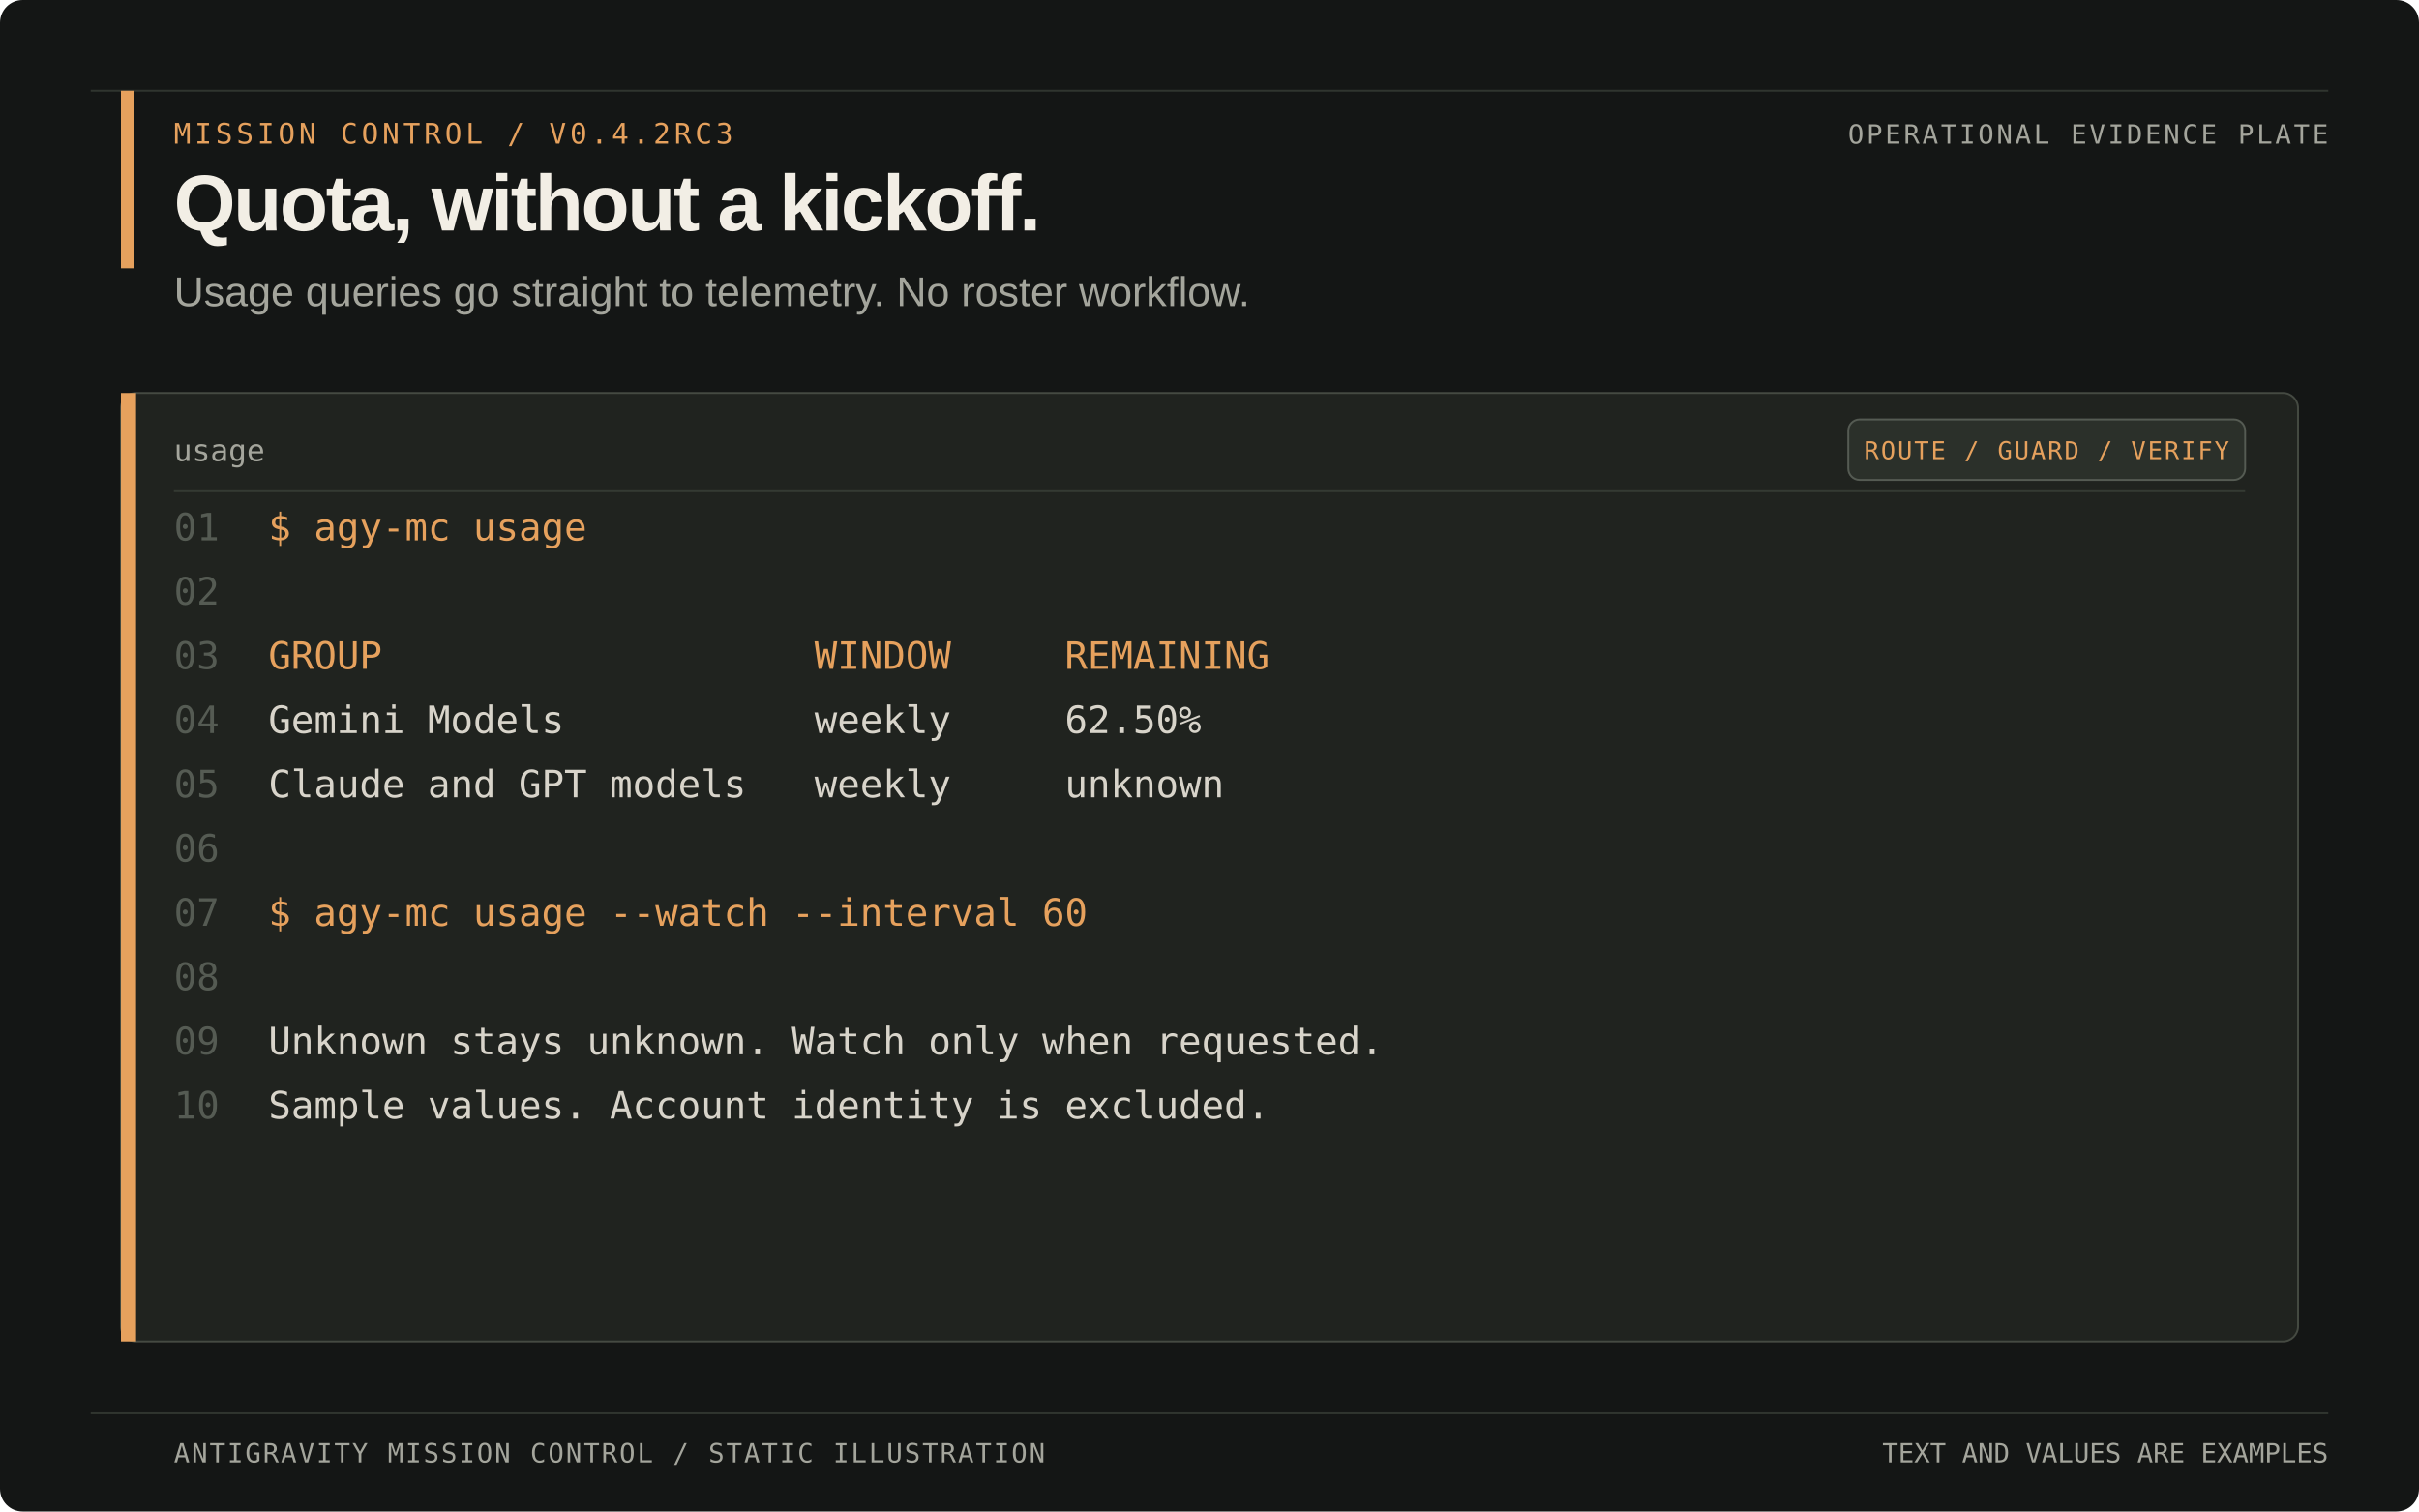
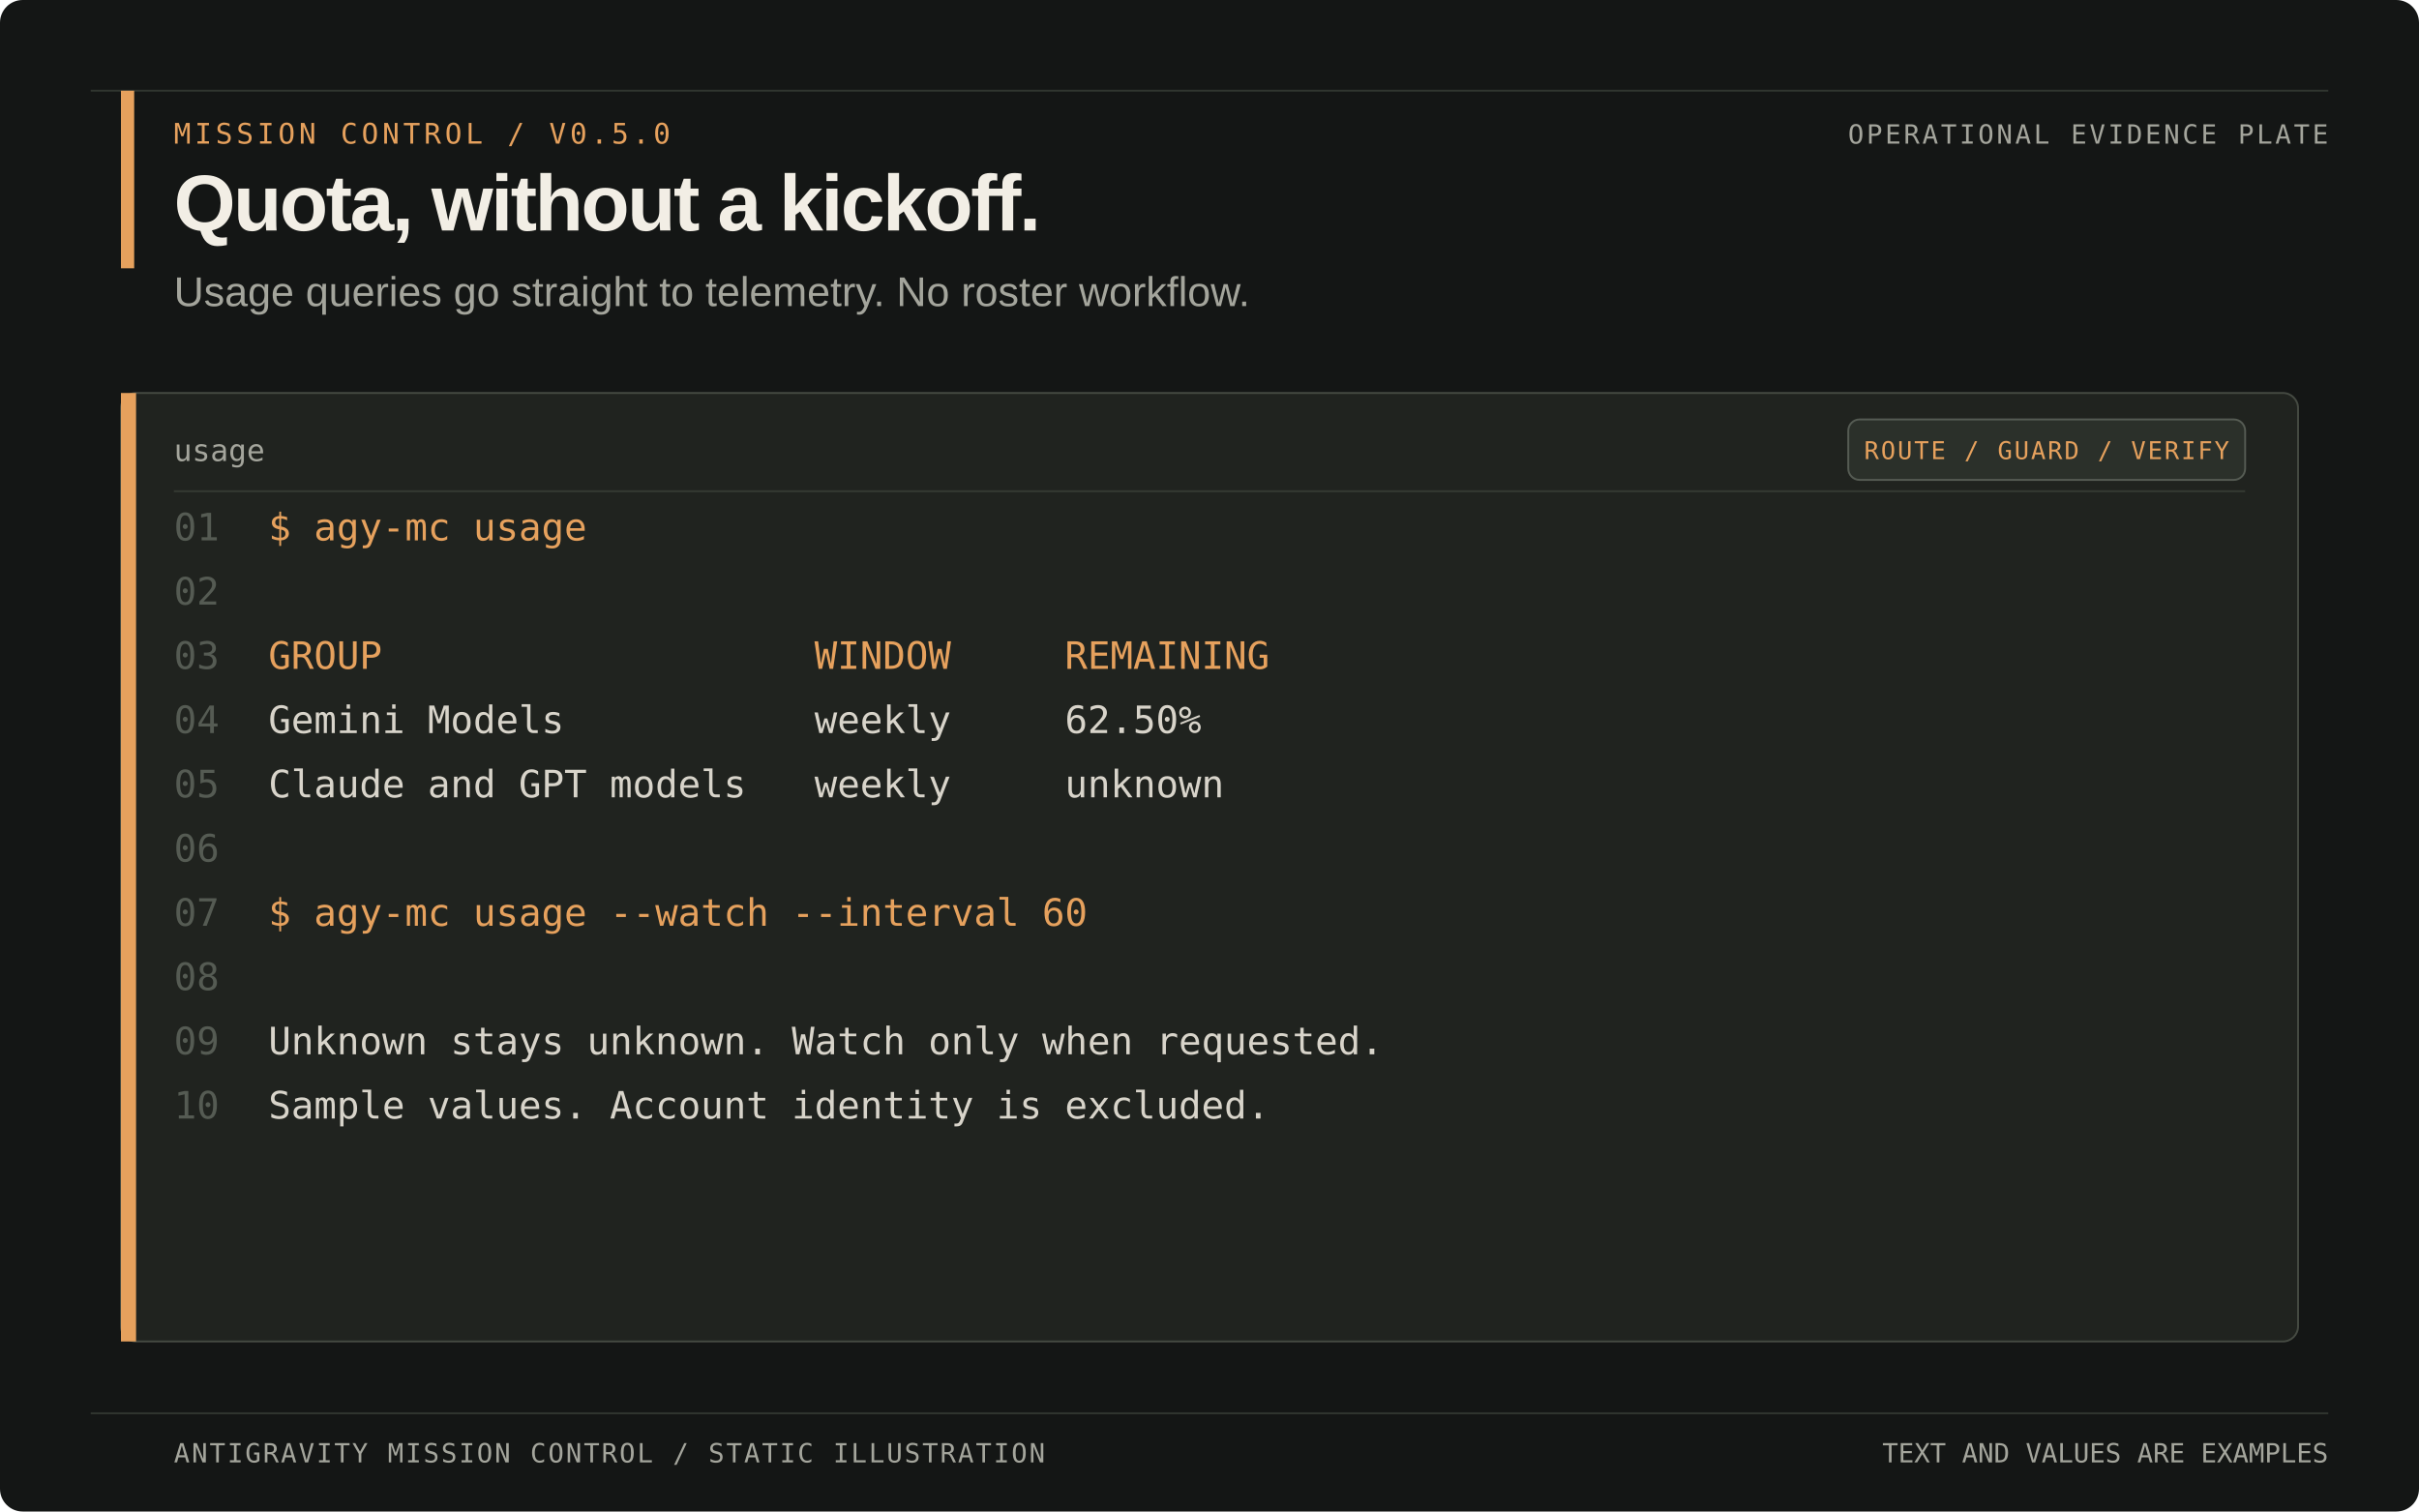
<svg xmlns="http://www.w3.org/2000/svg" width="1280" height="800" viewBox="0 0 1280 800" role="img" aria-labelledby="title desc">
  <rect width="1280" height="800" rx="12" fill="#141615" />
  <path d="M48 48H1232M48 748H1232" stroke="#30352f" />
  <rect x="64" y="48" width="7" height="94" fill="#e6a15d" />
-   <text x="92" y="76" font-family="Menlo, Consolas, monospace" font-size="15" letter-spacing="2" fill="#e6a15d">MISSION CONTROL  /  V0.4.2RC3</text>
+   <text x="92" y="76" font-family="Menlo, Consolas, monospace" font-size="15" letter-spacing="2" fill="#e6a15d">MISSION CONTROL  /  V0.5.0</text>
  <text x="92" y="122" font-family="Arial, Helvetica, sans-serif" font-size="42" font-weight="700" letter-spacing="-1.2" fill="#f2eee5">Quota, without a kickoff.</text>
  <text x="92" y="162" font-family="Arial, Helvetica, sans-serif" font-size="22" fill="#a4a59c">Usage queries go straight to telemetry. No roster workflow.</text>
  <text x="1232" y="76" text-anchor="end" font-family="Menlo, Consolas, monospace" font-size="14" letter-spacing="1.4" fill="#a4a59c">OPERATIONAL EVIDENCE PLATE</text>
  <rect x="64" y="208" width="1152" height="502" rx="8" fill="#20231f" stroke="#454a42" />
  <rect x="64" y="208" width="8" height="502" fill="#e6a15d" />
  <text x="92" y="244" font-family="Menlo, Consolas, monospace" font-size="16" fill="#a4a59c">usage</text>
  <rect x="978" y="222" width="210" height="32" rx="6" fill="#2b302a" stroke="#555b53" />
  <text x="1083" y="243" text-anchor="middle" font-family="Menlo, Consolas, monospace" font-size="13" letter-spacing="1" fill="#e6a15d">ROUTE / GUARD / VERIFY</text>
  <path d="M92 260H1188" stroke="#343a33" />
  <g xml:space="preserve" font-family="Menlo, Consolas, monospace" font-size="20">
    <text x="92" y="286" fill="#555b53">01</text>
    <text x="142" y="286" fill="#e6a15d">$ agy-mc usage</text>
    <text x="92" y="320" fill="#555b53">02</text>
    <text x="142" y="320" fill="#d8d4ca" />
    <text x="92" y="354" fill="#555b53">03</text>
    <text x="142" y="354" fill="#e6a15d">GROUP                   WINDOW     REMAINING</text>
    <text x="92" y="388" fill="#555b53">04</text>
    <text x="142" y="388" fill="#d8d4ca">Gemini Models           weekly     62.50%</text>
    <text x="92" y="422" fill="#555b53">05</text>
    <text x="142" y="422" fill="#d8d4ca">Claude and GPT models   weekly     unknown</text>
    <text x="92" y="456" fill="#555b53">06</text>
    <text x="142" y="456" fill="#d8d4ca" />
    <text x="92" y="490" fill="#555b53">07</text>
    <text x="142" y="490" fill="#e6a15d">$ agy-mc usage --watch --interval 60</text>
    <text x="92" y="524" fill="#555b53">08</text>
    <text x="142" y="524" fill="#d8d4ca" />
    <text x="92" y="558" fill="#555b53">09</text>
    <text x="142" y="558" fill="#d8d4ca">Unknown stays unknown. Watch only when requested.</text>
    <text x="92" y="592" fill="#555b53">10</text>
    <text x="142" y="592" fill="#d8d4ca">Sample values. Account identity is excluded.</text>
  </g>
  <text x="92" y="774" font-family="Menlo, Consolas, monospace" font-size="14" letter-spacing="1" fill="#a4a59c">ANTIGRAVITY MISSION CONTROL  /  STATIC ILLUSTRATION</text>
  <text x="1232" y="774" text-anchor="end" font-family="Menlo, Consolas, monospace" font-size="14" fill="#a4a59c">TEXT AND VALUES ARE EXAMPLES</text>
</svg>
